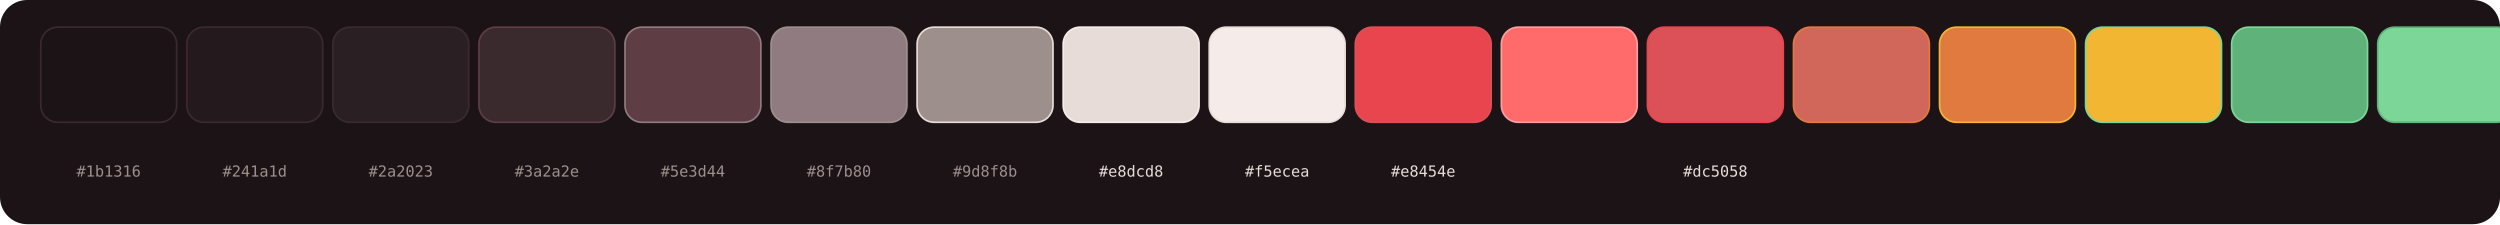
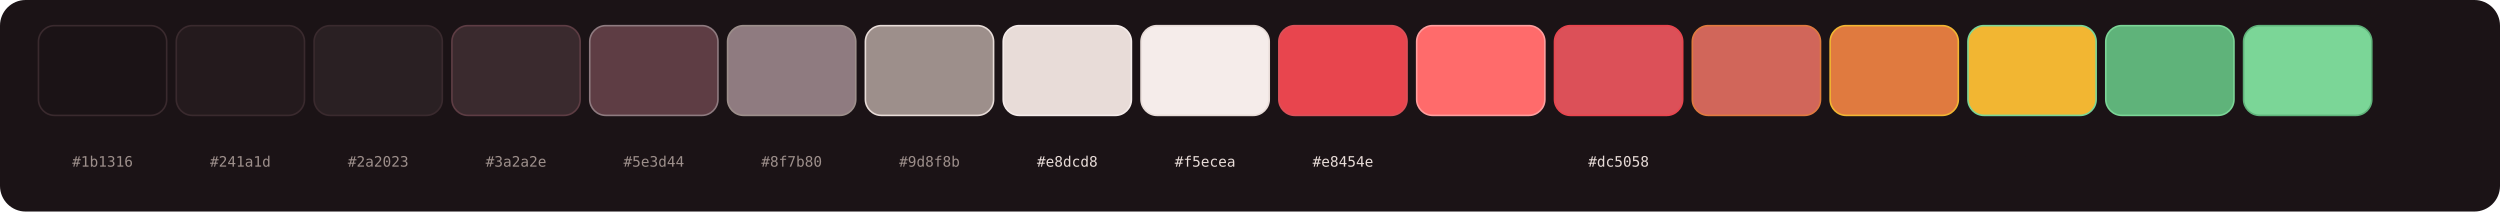
- <svg xmlns="http://www.w3.org/2000/svg" width="1472" height="132" viewBox="0 0 1472 132">
-   <rect width="1472" height="132" rx="16" fill="#1b1316" />
+ <svg xmlns="http://www.w3.org/2000/svg" width="1560" height="132" viewBox="0 0 1560 132">
+   <rect width="1560" height="132" rx="16" fill="#1b1316" />
  <g font-family="ui-monospace, Menlo, Consolas, monospace" font-size="11">
    <g>
      <rect x="24" y="16" width="80" height="56" rx="10" fill="#1b1316" stroke="#3a2a2e" stroke-width="1" />
      <text x="64" y="104" fill="#9d8f8b" text-anchor="middle" font-size="9">#1b1316</text>
    </g>
    <g>
      <rect x="110" y="16" width="80" height="56" rx="10" fill="#241a1d" stroke="#3a2a2e" stroke-width="1" />
      <text x="150" y="104" fill="#9d8f8b" text-anchor="middle" font-size="9">#241a1d</text>
    </g>
    <g>
      <rect x="196" y="16" width="80" height="56" rx="10" fill="#2a2023" stroke="#3a2a2e" stroke-width="1" />
      <text x="236" y="104" fill="#9d8f8b" text-anchor="middle" font-size="9">#2a2023</text>
    </g>
    <g>
      <rect x="282" y="16" width="80" height="56" rx="10" fill="#3a2a2e" stroke="#5e3d44" stroke-width="1" />
      <text x="322" y="104" fill="#9d8f8b" text-anchor="middle" font-size="9">#3a2a2e</text>
    </g>
    <g>
      <rect x="368" y="16" width="80" height="56" rx="10" fill="#5e3d44" stroke="#8f7b80" stroke-width="1" />
      <text x="408" y="104" fill="#9d8f8b" text-anchor="middle" font-size="9">#5e3d44</text>
    </g>
    <g>
      <rect x="454" y="16" width="80" height="56" rx="10" fill="#8f7b80" stroke="#9d8f8b" stroke-width="1" />
      <text x="494" y="104" fill="#9d8f8b" text-anchor="middle" font-size="9">#8f7b80</text>
    </g>
    <g>
      <rect x="540" y="16" width="80" height="56" rx="10" fill="#9d8f8b" stroke="#e8dcd8" stroke-width="1" />
      <text x="580" y="104" fill="#9d8f8b" text-anchor="middle" font-size="9">#9d8f8b</text>
    </g>
    <g>
      <rect x="626" y="16" width="80" height="56" rx="10" fill="#e8dcd8" stroke="#f5ecea" stroke-width="1" />
      <text x="666" y="104" fill="#e8dcd8" text-anchor="middle" font-size="9">#e8dcd8</text>
    </g>
    <g>
      <rect x="712" y="16" width="80" height="56" rx="10" fill="#f5ecea" stroke="#e8dcd8" stroke-width="1" />
      <text x="752" y="104" fill="#e8dcd8" text-anchor="middle" font-size="9">#f5ecea</text>
    </g>
    <g>
      <rect x="798" y="16" width="80" height="56" rx="10" fill="#e8454e" stroke="#dc5058" stroke-width="1" />
      <text x="838" y="104" fill="#e8dcd8" text-anchor="middle" font-size="9">#e8454e</text>
    </g>
    <g>
      <rect x="884" y="16" width="80" height="56" rx="10" fill="#ff6b6b" stroke="#ff9e9e" stroke-width="1" />
      <text x="924" y="104" fill="#1b1316" text-anchor="middle" font-size="9">#ff6b6b</text>
    </g>
    <g>
      <rect x="970" y="16" width="80" height="56" rx="10" fill="#dc5058" stroke="#e8454e" stroke-width="1" />
      <text x="1010" y="104" fill="#e8dcd8" text-anchor="middle" font-size="9">#dc5058</text>
    </g>
    <g>
      <rect x="1056" y="16" width="80" height="56" rx="10" fill="#d1665a" stroke="#e07a3f" stroke-width="1" />
      <text x="1096" y="104" fill="#1b1316" text-anchor="middle" font-size="9">#d1665a</text>
    </g>
    <g>
      <rect x="1142" y="16" width="80" height="56" rx="10" fill="#e07a3f" stroke="#f2b632" stroke-width="1" />
      <text x="1182" y="104" fill="#1b1316" text-anchor="middle" font-size="9">#e07a3f</text>
    </g>
    <g>
      <rect x="1228" y="16" width="80" height="56" rx="10" fill="#f2b632" stroke="#7bd697" stroke-width="1" />
      <text x="1268" y="104" fill="#1b1316" text-anchor="middle" font-size="9">#f2b632</text>
    </g>
    <g>
      <rect x="1314" y="16" width="80" height="56" rx="10" fill="#5fb37a" stroke="#7bd697" stroke-width="1" />
      <text x="1354" y="104" fill="#1b1316" text-anchor="middle" font-size="9">#5fb37a</text>
    </g>
    <g>
      <rect x="1400" y="16" width="80" height="56" rx="10" fill="#7bd697" stroke="#5fb37a" stroke-width="1" />
      <text x="1440" y="104" fill="#1b1316" text-anchor="middle" font-size="9">#7bd697</text>
    </g>
  </g>
</svg>
